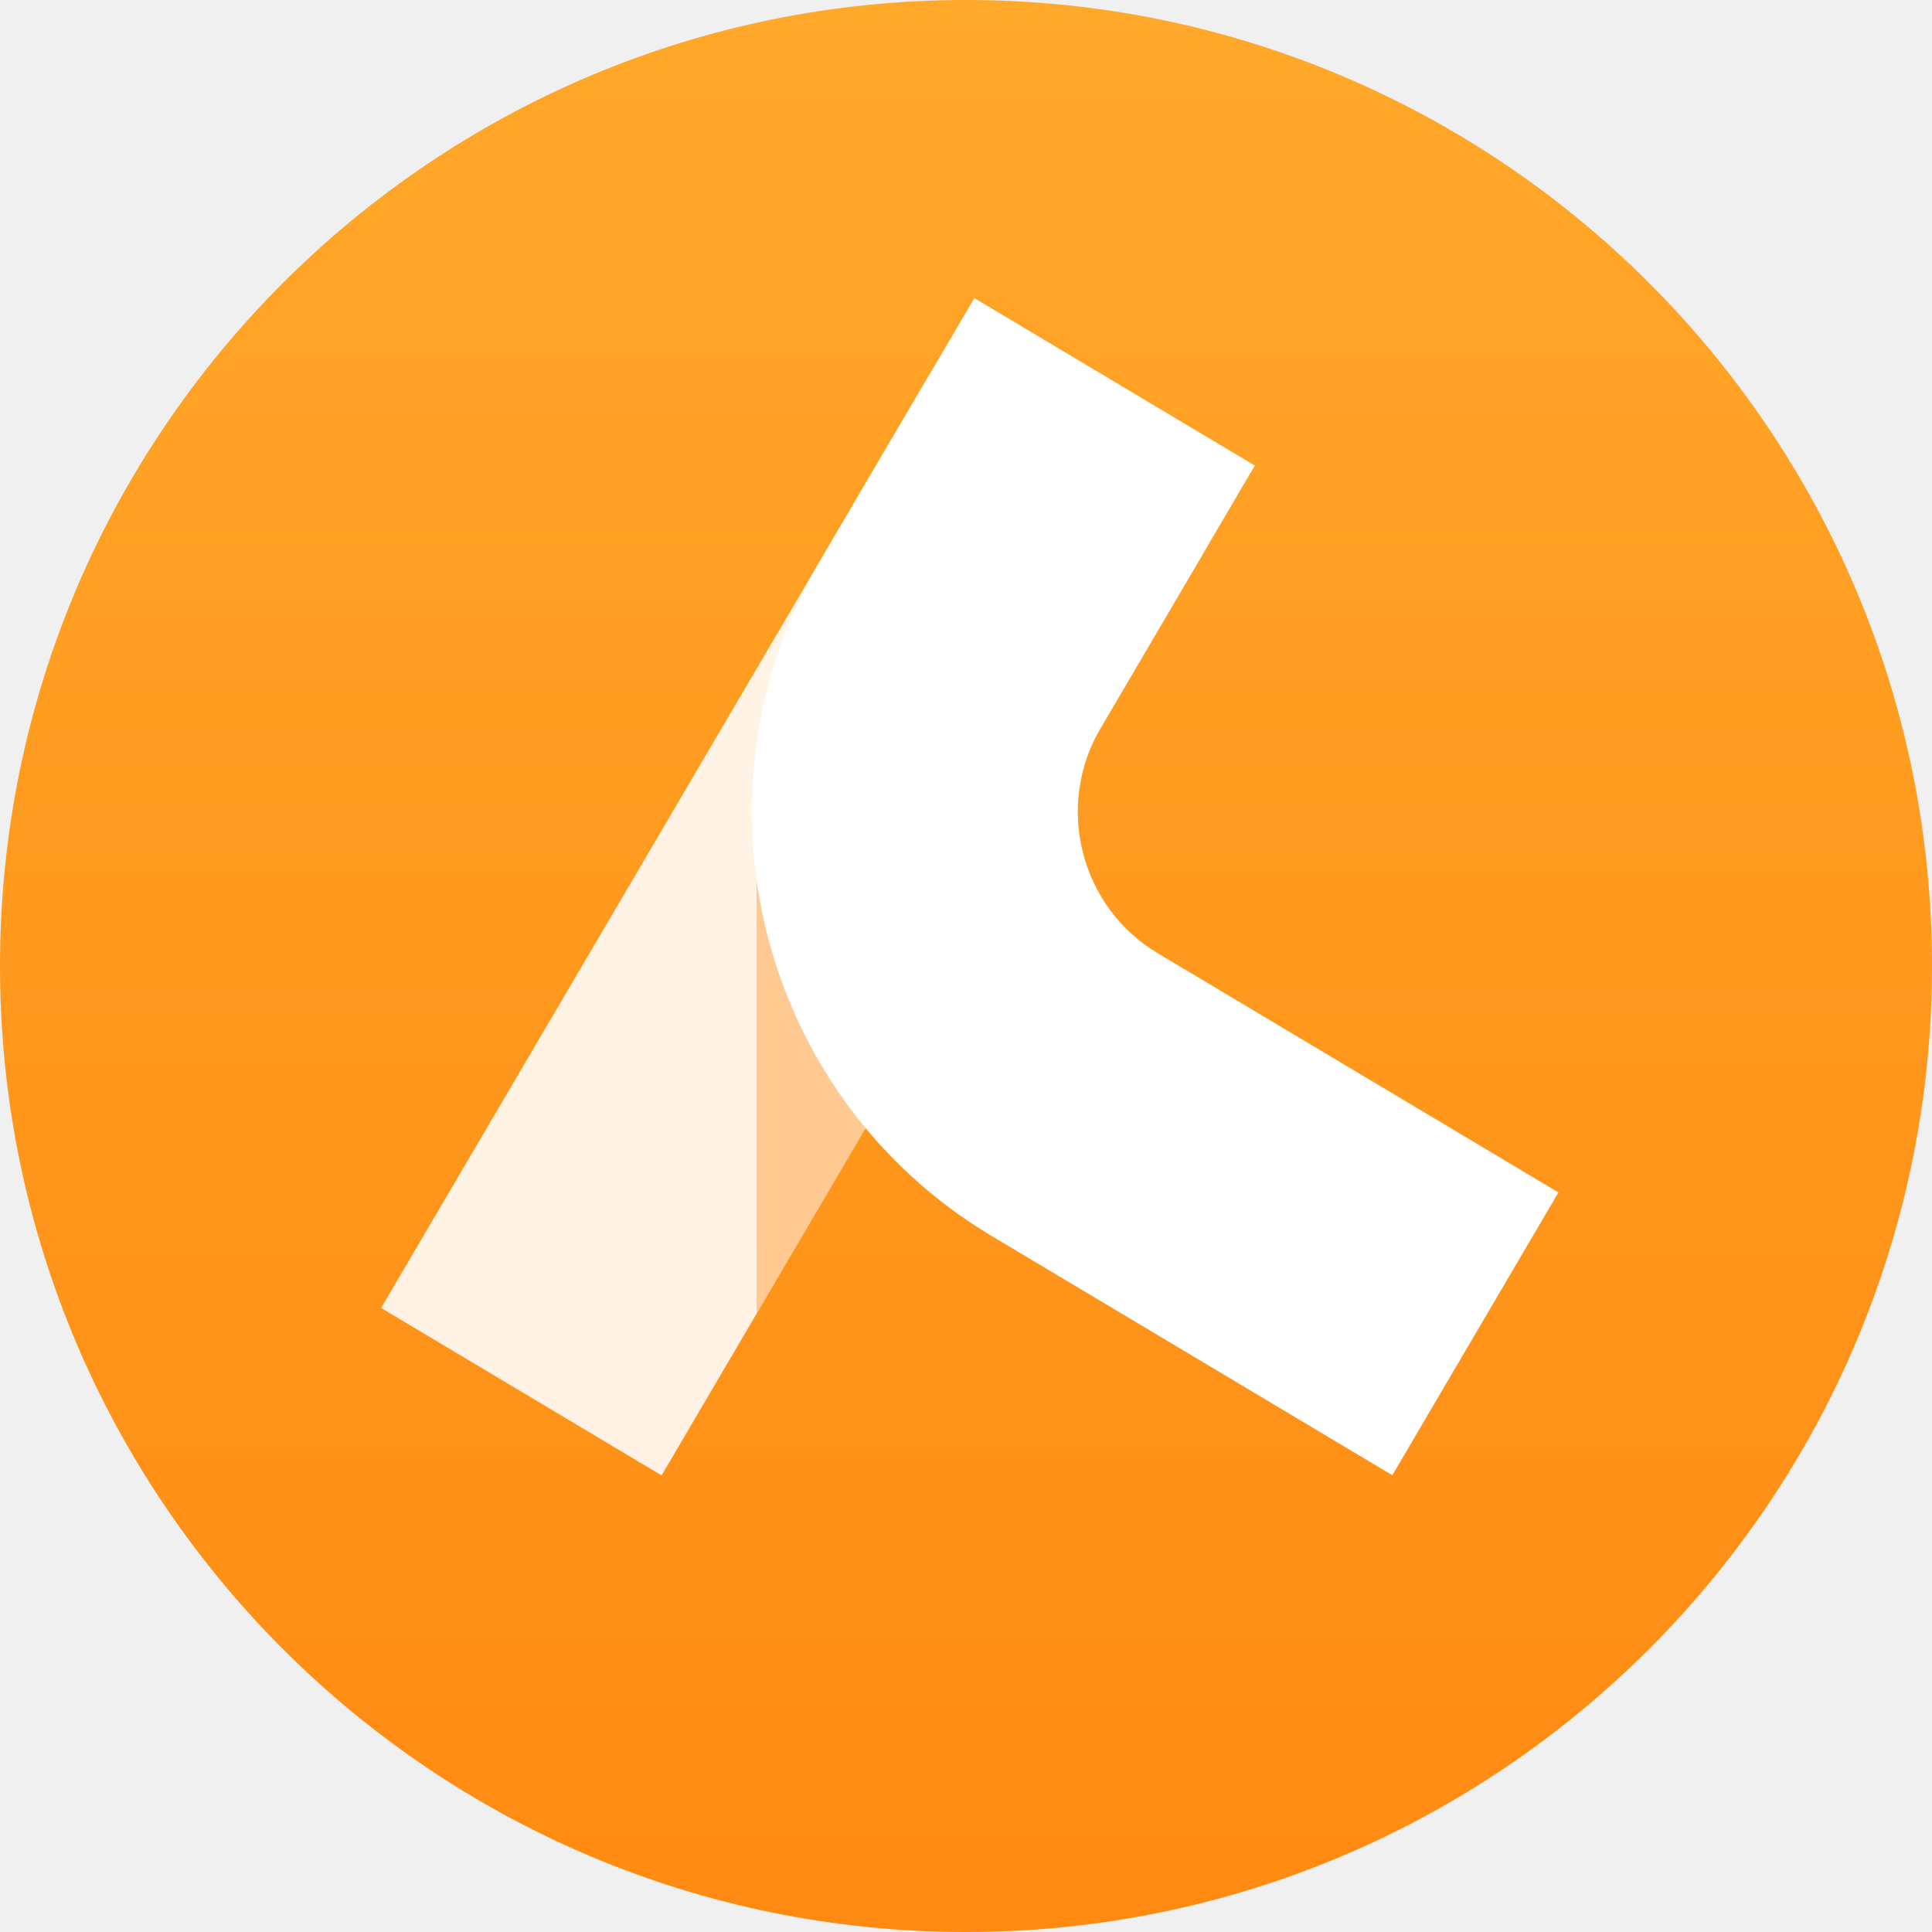
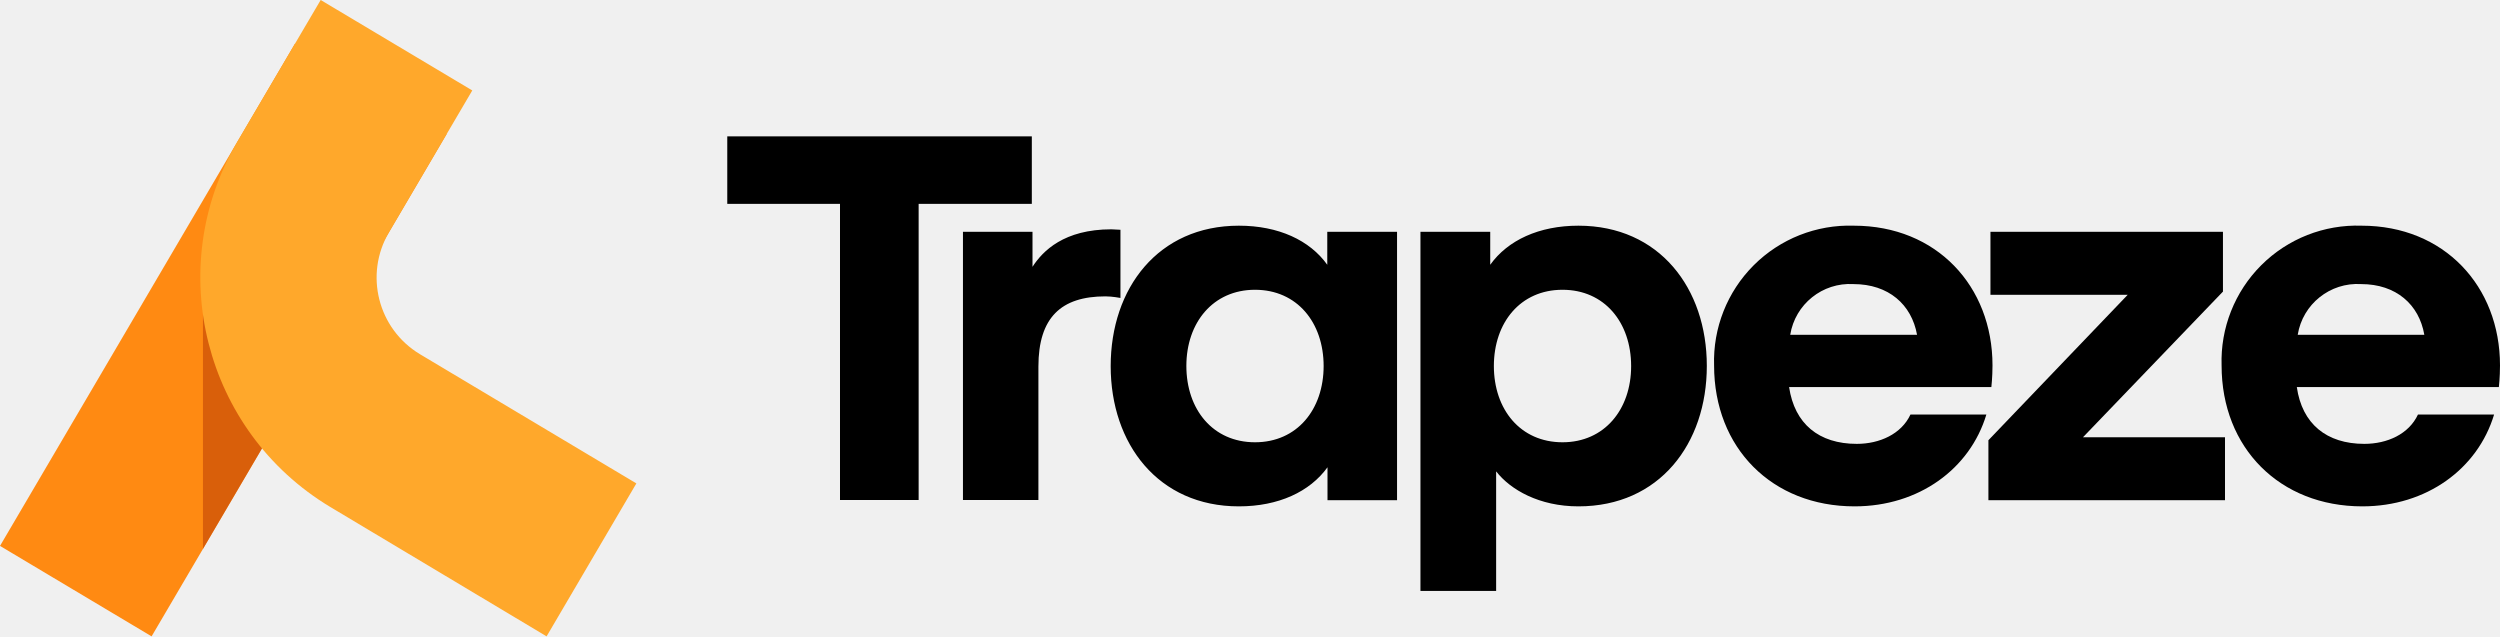
- <svg xmlns="http://www.w3.org/2000/svg" width="512" height="512" viewBox="0 0 512 512" fill="none">
-   <rect width="512" height="512" rx="256" fill="url(#paint0_linear_1934_819)" />
-   <path opacity="0.88" fill-rule="evenodd" clip-rule="evenodd" d="M319.96 144.788L175.328 390.999L101.001 346.621L245.633 100.411L319.96 144.788Z" fill="white" />
-   <mask id="mask0_1934_819" style="mask-type:alpha" maskUnits="userSpaceOnUse" x="101" y="100" width="219" height="291">
-     <path fill-rule="evenodd" clip-rule="evenodd" d="M319.96 144.788L175.328 390.999L101.001 346.621L245.633 100.411L319.96 144.788Z" fill="white" />
+ <svg xmlns="http://www.w3.org/2000/svg" width="110" height="28" fill="none">
+   <path fill-rule="evenodd" clip-rule="evenodd" d="M19.65 5.9 6.67 28 0 24.02l12.98-22.1 6.67 3.98Z" fill="#FF8A12" />
+   <mask id="a" style="mask-type: alpha" maskUnits="userSpaceOnUse" x="0" y="1" width="20" height="27">
+     <path fill-rule="evenodd" clip-rule="evenodd" d="M19.65 5.9 6.67 28 0 24.02l12.98-22.1 6.67 3.98Z" fill="#FA811F" />
  </mask>
-   <g mask="url(#mask0_1934_819)">
-     <path opacity="0.4" d="M258.277 289.01L200.488 233.145L200.488 357.306L258.277 289.01Z" fill="#FF8B13" />
+   <g mask="url(#a)">
+     <path opacity=".8" d="m14.11 18.85-5.18-5.02v11.15l5.18-6.13Z" fill="#D05408" />
  </g>
-   <path fill-rule="evenodd" clip-rule="evenodd" d="M291.663 192.96C279.507 213.652 286.292 240.361 306.817 252.616L412.999 316.012L368.98 390.946L262.799 327.549C201.224 290.786 180.869 210.66 217.335 148.582L258.21 79.001L332.537 123.379L291.663 192.96Z" fill="white" />
-   <defs>
-     <linearGradient id="paint0_linear_1934_819" x1="256" y1="0" x2="256" y2="512" gradientUnits="userSpaceOnUse">
-       <stop stop-color="#FFA82A" />
-       <stop offset="1" stop-color="#FF8A12" />
-     </linearGradient>
-   </defs>
+   <path fill-rule="evenodd" clip-rule="evenodd" d="M17.11 10.23a3.93 3.93 0 0 0 1.36 5.35L28 21.27 24.05 28l-9.53-5.7a11.78 11.78 0 0 1-4.08-16.06L14.11 0l6.67 3.98-3.67 6.25Z" fill="#FFA82B" />
+   <path d="M36.96 22h3.46V8.97h4.98V6H32v2.97h4.96V22Z" fill="#000" />
+   <path d="m49.3 10.11-.4-.02c-2.08 0-3.02.95-3.47 1.65V10.2h-3.06V22h3.32v-5.87c0-2.16 1-3.09 2.95-3.09.3 0 .66.07.66.07v-3ZM58.4 10.2v1.45c-.77-1.08-2.15-1.72-3.89-1.72-3.55 0-5.64 2.75-5.64 6.18 0 3.42 2.09 6.17 5.64 6.17 1.74 0 3.12-.64 3.9-1.72v1.45h3.06V10.2H58.4Zm-.16 5.9c0 1.92-1.17 3.36-3.02 3.36s-3.02-1.44-3.02-3.36c0-1.9 1.17-3.35 3.02-3.35s3.02 1.44 3.02 3.36ZM65.83 20.74c.63.81 1.9 1.54 3.62 1.54 3.56 0 5.65-2.75 5.65-6.18 0-3.42-2.09-6.17-5.65-6.17-1.73 0-3.11.64-3.88 1.72V10.2H62.5V26h3.33v-5.26Zm-.1-4.63c0-1.92 1.17-3.36 3.02-3.36s3.02 1.44 3.02 3.36c0 1.9-1.17 3.35-3.02 3.35s-3.02-1.44-3.02-3.36ZM87.62 17.03s.05-.43.05-.95c0-3.49-2.46-6.15-6.1-6.15a5.96 5.96 0 0 0-6.15 6.15c0 3.63 2.55 6.2 6.18 6.2 2.83 0 5.08-1.65 5.8-4.04h-3.34c-.4.86-1.36 1.29-2.36 1.29-1.67 0-2.74-.88-2.98-2.5h8.9Zm-6.07-4.53c1.55 0 2.56.9 2.8 2.23h-5.58a2.66 2.66 0 0 1 2.78-2.23Z" fill="#000" />
+   <path d="M97.81 12.84V10.2H87.58v2.77h6.04l-6.13 6.4v2.64H97.9v-2.77h-6.25l6.15-6.4Z" fill="#000" />
+   <path d="M109.95 17.03s.05-.43.05-.95c0-3.49-2.46-6.15-6.09-6.15a5.96 5.96 0 0 0-6.16 6.15c0 3.63 2.56 6.2 6.19 6.2 2.83 0 5.08-1.65 5.8-4.04h-3.35c-.4.86-1.35 1.29-2.36 1.29-1.66 0-2.74-.88-2.97-2.5h8.9Zm-6.06-4.53c1.54 0 2.55.9 2.78 2.23h-5.57a2.66 2.66 0 0 1 2.79-2.23Z" fill="#000" />
</svg>
